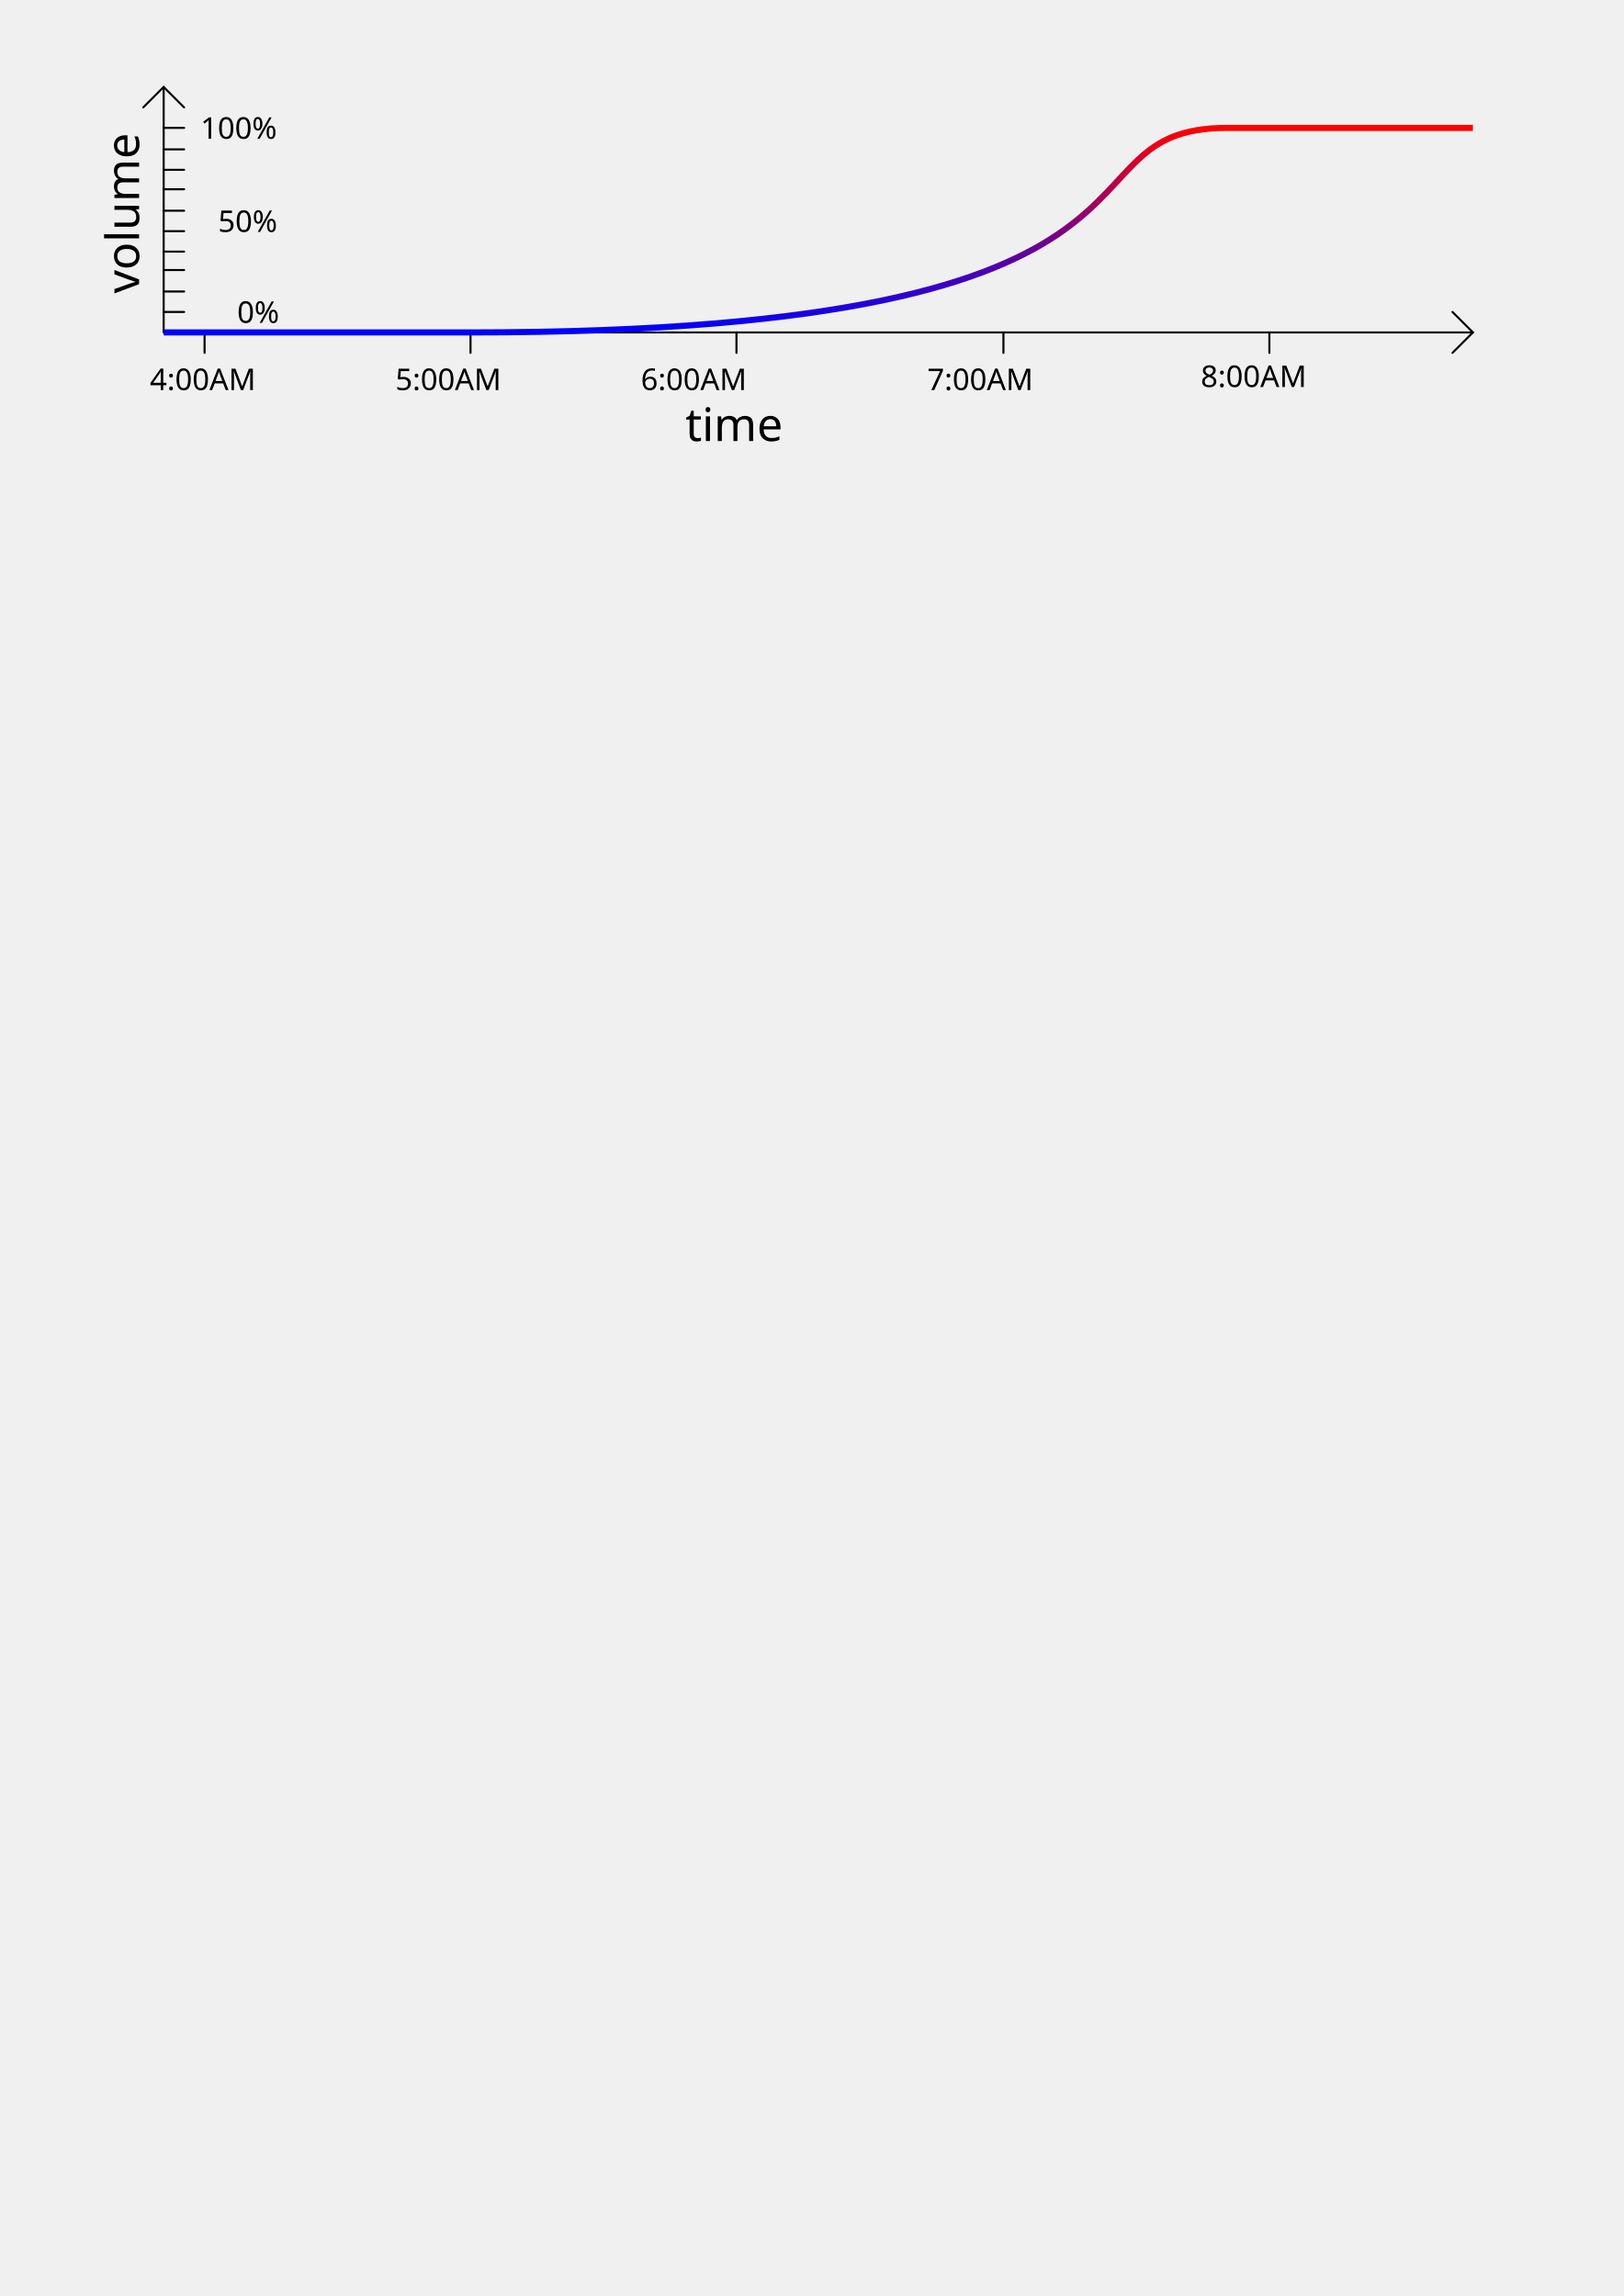
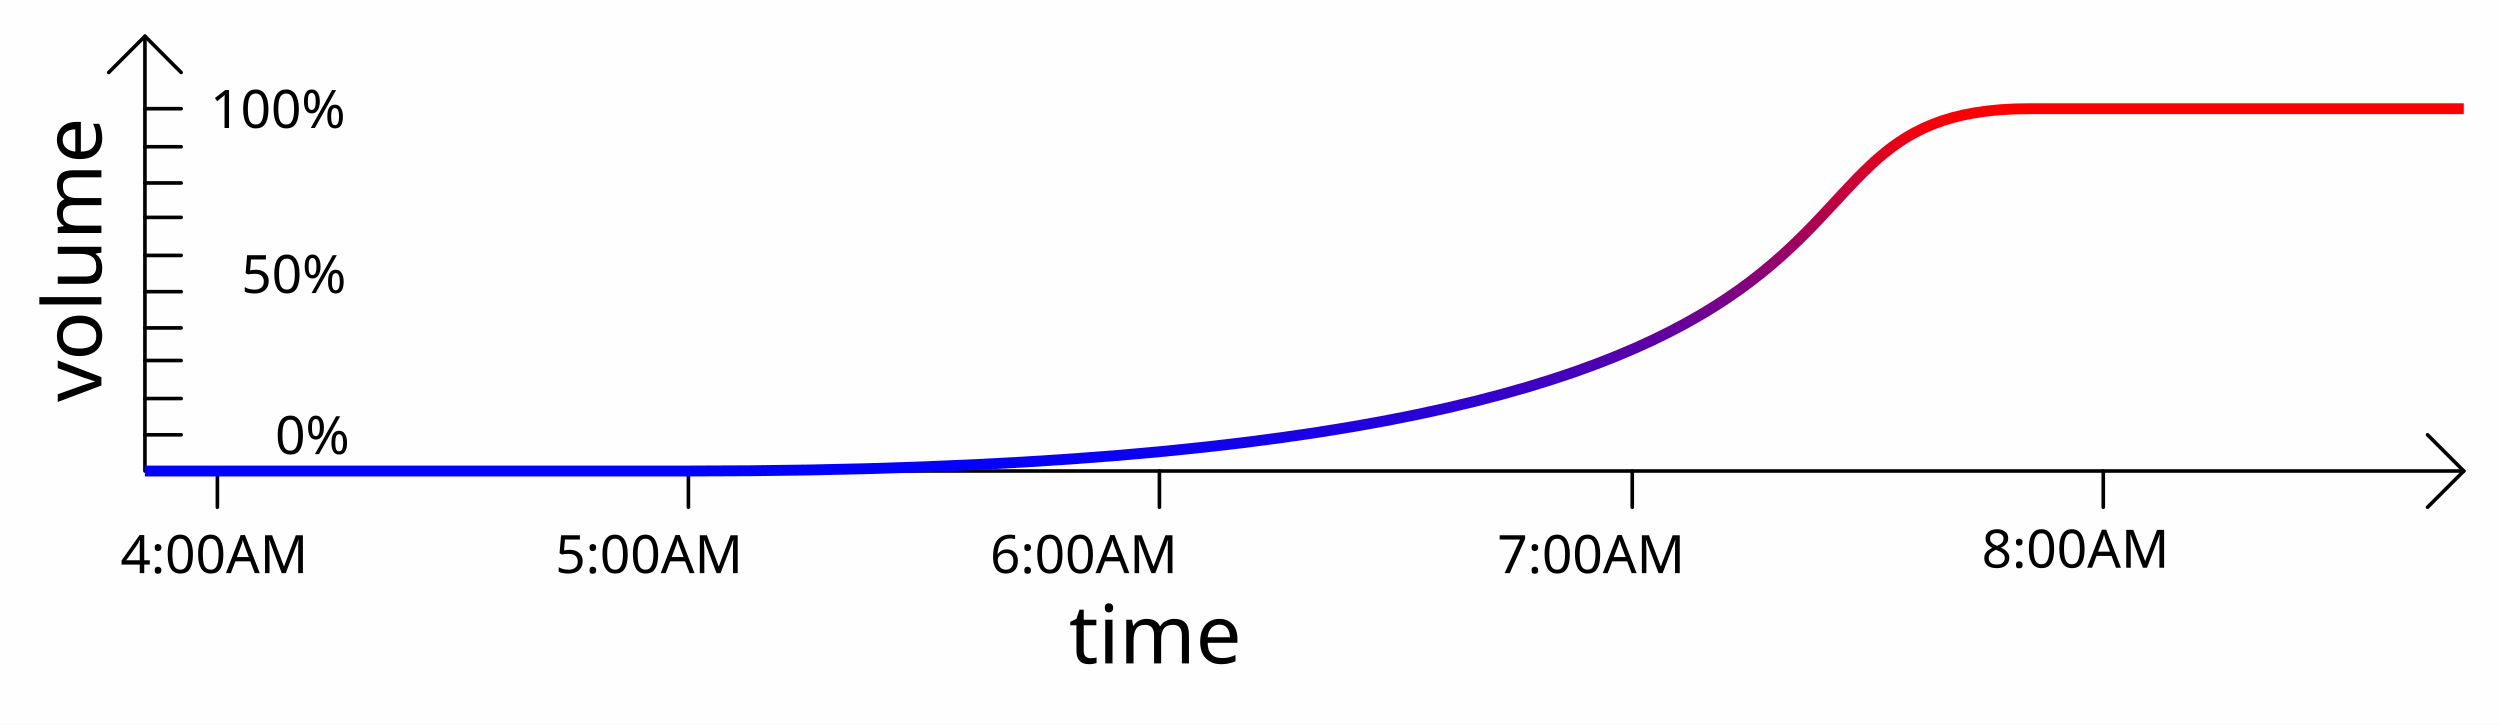
- <svg xmlns="http://www.w3.org/2000/svg" xmlns:xlink="http://www.w3.org/1999/xlink" width="210mm" height="297mm" viewBox="0 0 210 297" version="1.1" id="svg8">
+ <svg xmlns="http://www.w3.org/2000/svg" xmlns:xlink="http://www.w3.org/1999/xlink" width="182.562mm" height="52.917mm" viewBox="0 0 182.562 52.917" version="1.1" id="svg8">
  <defs id="defs2">
    <linearGradient id="linearGradient8521">
      <stop style="stop-color:#ff0000;stop-opacity:1" offset="0" id="stop8517" />
      <stop style="stop-color:#0000ff;stop-opacity:1" offset="1" id="stop8519" />
    </linearGradient>
    <linearGradient xlink:href="#linearGradient8521" id="linearGradient8523" x1="158.75" y1="16.542" x2="158.75" y2="43" gradientUnits="userSpaceOnUse" />
  </defs>
-   <g id="layer1">
+   <g id="layer1" transform="translate(-10.58333,-8.604171)">
+     <rect style="opacity:0.9;fill:#ffffff;fill-opacity:1;stroke:none;stroke-width:0.794;stroke-linecap:round;stroke-linejoin:round;stroke-miterlimit:4;stroke-dasharray:none;stroke-opacity:1" id="rect8546" width="182.562" height="52.917" x="10.583" y="8.604" />
    <path style="fill:none;fill-rule:evenodd;stroke:#000000;stroke-width:0.265px;stroke-linecap:round;stroke-linejoin:round;stroke-opacity:1" d="M 190.5,43 H 21.167 V 11.25 l -2.646,2.646" id="path8419" />
    <path style="fill:none;fill-rule:evenodd;stroke:#000000;stroke-width:0.265px;stroke-linecap:round;stroke-linejoin:round;stroke-opacity:1" d="M 21.167,11.25 23.812,13.896" id="path8421" />
    <path style="fill:none;fill-rule:evenodd;stroke:#000000;stroke-width:0.265px;stroke-linecap:round;stroke-linejoin:round;stroke-opacity:1" d="M 187.854,45.646 190.5,43 187.854,40.354" id="path8423" />
-     <text xml:space="preserve" style="font-style:normal;font-weight:normal;font-size:5.953px;line-height:6.615px;font-family:Sans;letter-spacing:0px;word-spacing:0px;fill:#000000;fill-opacity:1;stroke:none;stroke-width:0.265px;stroke-linecap:butt;stroke-linejoin:round;stroke-opacity:1;" x="-37.958" y="17.991" id="text8427" transform="rotate(-90)">
-       <tspan id="tspan8425" x="-37.958" y="17.991" style="stroke-width:0.265px;stroke-linejoin:round;">volume</tspan>
+     <text xml:space="preserve" style="font-style:normal;font-weight:normal;font-size:5.953px;line-height:6.615px;font-family:Sans;letter-spacing:0px;word-spacing:0px;fill:#000000;fill-opacity:1;stroke:none;stroke-width:0.265px;stroke-linecap:butt;stroke-linejoin:round;stroke-opacity:1" x="-37.958" y="17.991" id="text8427" transform="rotate(-90)">
+       <tspan id="tspan8425" x="-37.958" y="17.991" style="stroke-width:0.265px;stroke-linejoin:round">volume</tspan>
    </text>
-     <text xml:space="preserve" style="font-style:normal;font-weight:normal;font-size:5.953px;line-height:6.615px;font-family:Sans;letter-spacing:0px;word-spacing:0px;fill:#000000;fill-opacity:1;stroke:none;stroke-width:0.265px;stroke-linecap:butt;stroke-linejoin:round;stroke-opacity:1;" x="88.643" y="57.047" id="text8431">
-       <tspan id="tspan8429" x="88.643" y="57.047" style="stroke-width:0.265px;stroke-linejoin:round;">time</tspan>
+     <text xml:space="preserve" style="font-style:normal;font-weight:normal;font-size:5.953px;line-height:6.615px;font-family:Sans;letter-spacing:0px;word-spacing:0px;fill:#000000;fill-opacity:1;stroke:none;stroke-width:0.265px;stroke-linecap:butt;stroke-linejoin:round;stroke-opacity:1" x="88.643" y="57.047" id="text8431">
+       <tspan id="tspan8429" x="88.643" y="57.047" style="stroke-width:0.265px;stroke-linejoin:round">time</tspan>
    </text>
    <path style="fill:none;fill-rule:evenodd;stroke:#000000;stroke-width:0.265px;stroke-linecap:round;stroke-linejoin:round;stroke-opacity:1" d="m 95.25,43 v 2.646" id="path8433" />
    <path style="fill:none;fill-rule:evenodd;stroke:#000000;stroke-width:0.265px;stroke-linecap:round;stroke-linejoin:round;stroke-opacity:1" d="m 26.458,43 v 2.646" id="path8435" />
    <path style="fill:none;fill-rule:evenodd;stroke:#000000;stroke-width:0.265px;stroke-linecap:round;stroke-linejoin:round;stroke-opacity:1" d="m 60.854,43 v 2.646" id="path8437" />
    <path style="fill:none;fill-rule:evenodd;stroke:#000000;stroke-width:0.265px;stroke-linecap:round;stroke-linejoin:round;stroke-opacity:1" d="m 164.174,43 v 2.646" id="path8439" />
    <path style="fill:none;fill-rule:evenodd;stroke:#000000;stroke-width:0.265px;stroke-linecap:round;stroke-linejoin:round;stroke-opacity:1" d="m 129.778,43 v 2.646 0" id="path8441" />
-     <text xml:space="preserve" style="font-style:normal;font-weight:normal;font-size:5.953px;line-height:6.615px;font-family:Sans;letter-spacing:0px;word-spacing:0px;fill:#000000;fill-opacity:1;stroke:none;stroke-width:0.265px;stroke-linecap:butt;stroke-linejoin:round;stroke-opacity:1;" x="19.383" y="50.456" id="text8451">
-       <tspan id="tspan8449" x="19.383" y="50.456" style="stroke-width:0.265px;font-size:3.881px;stroke-linejoin:round;">4:00AM</tspan>
+     <text xml:space="preserve" style="font-style:normal;font-weight:normal;font-size:5.953px;line-height:6.615px;font-family:Sans;letter-spacing:0px;word-spacing:0px;fill:#000000;fill-opacity:1;stroke:none;stroke-width:0.265px;stroke-linecap:butt;stroke-linejoin:round;stroke-opacity:1" x="19.383" y="50.456" id="text8451">
+       <tspan id="tspan8449" x="19.383" y="50.456" style="font-size:3.881px;stroke-width:0.265px;stroke-linejoin:round">4:00AM</tspan>
    </text>
-     <text xml:space="preserve" style="font-style:normal;font-weight:normal;font-size:5.953px;line-height:6.615px;font-family:Sans;letter-spacing:0px;word-spacing:0px;fill:#000000;fill-opacity:1;stroke:none;stroke-width:0.265px;stroke-linecap:butt;stroke-linejoin:round;stroke-opacity:1;" x="155.296" y="50.061" id="text8463">
-       <tspan id="tspan8461" x="155.296" y="50.061" style="stroke-width:0.265px;font-size:3.881px;stroke-linejoin:round;">8:00AM</tspan>
+     <text xml:space="preserve" style="font-style:normal;font-weight:normal;font-size:5.953px;line-height:6.615px;font-family:Sans;letter-spacing:0px;word-spacing:0px;fill:#000000;fill-opacity:1;stroke:none;stroke-width:0.265px;stroke-linecap:butt;stroke-linejoin:round;stroke-opacity:1" x="155.296" y="50.061" id="text8463">
+       <tspan id="tspan8461" x="155.296" y="50.061" style="font-size:3.881px;stroke-width:0.265px;stroke-linejoin:round">8:00AM</tspan>
    </text>
    <path style="fill:none;fill-rule:evenodd;stroke:#000000;stroke-width:0.265px;stroke-linecap:round;stroke-linejoin:round;stroke-opacity:1" d="M 21.167,16.542 H 23.812" id="path8467" />
    <path style="fill:none;fill-rule:evenodd;stroke:#000000;stroke-width:0.265px;stroke-linecap:round;stroke-linejoin:round;stroke-opacity:1" d="M 21.167,40.354 H 23.812" id="path8469" />
    <path style="fill:none;fill-rule:evenodd;stroke:#000000;stroke-width:0.265px;stroke-linecap:round;stroke-linejoin:round;stroke-opacity:1" d="M 21.167,37.708 H 23.812" id="path8471" />
    <path style="fill:none;fill-rule:evenodd;stroke:#000000;stroke-width:0.265px;stroke-linecap:round;stroke-linejoin:round;stroke-opacity:1" d="M 21.167,32.549 H 23.812" id="path8473" />
    <path id="path8475" d="M 21.167,34.93 H 23.812" style="fill:none;fill-rule:evenodd;stroke:#000000;stroke-width:0.265px;stroke-linecap:round;stroke-linejoin:round;stroke-opacity:1" />
    <path id="path8477" d="m 21.167,29.903 h 2.646" style="fill:none;fill-rule:evenodd;stroke:#000000;stroke-width:0.265px;stroke-linecap:round;stroke-linejoin:round;stroke-opacity:1" />
    <path style="fill:none;fill-rule:evenodd;stroke:#000000;stroke-width:0.265px;stroke-linecap:round;stroke-linejoin:round;stroke-opacity:1" d="m 21.167,27.257 h 2.646" id="path8479" />
    <path id="path8481" d="m 21.167,24.479 h 2.646" style="fill:none;fill-rule:evenodd;stroke:#000000;stroke-width:0.265px;stroke-linecap:round;stroke-linejoin:round;stroke-opacity:1" />
    <path style="fill:none;fill-rule:evenodd;stroke:#000000;stroke-width:0.265px;stroke-linecap:round;stroke-linejoin:round;stroke-opacity:1" d="m 21.167,21.966 h 2.646" id="path8483" />
    <path id="path8485" d="m 21.167,19.32 h 2.646" style="fill:none;fill-rule:evenodd;stroke:#000000;stroke-width:0.265px;stroke-linecap:round;stroke-linejoin:round;stroke-opacity:1" />
    <text xml:space="preserve" style="font-style:normal;font-weight:normal;font-size:5.953px;line-height:6.615px;font-family:Sans;letter-spacing:0px;word-spacing:0px;fill:#000000;fill-opacity:1;stroke:none;stroke-width:0.265px;stroke-linecap:butt;stroke-linejoin:round;stroke-opacity:1" x="28.206" y="30.003" id="text8489">
      <tspan id="tspan8487" x="28.206" y="30.003" style="font-size:3.881px;stroke-width:0.265px;stroke-linejoin:round">50%</tspan>
    </text>
    <text xml:space="preserve" style="font-style:normal;font-weight:normal;font-size:5.953px;line-height:6.615px;font-family:Sans;letter-spacing:0px;word-spacing:0px;fill:#000000;fill-opacity:1;stroke:none;stroke-width:0.265px;stroke-linecap:butt;stroke-linejoin:round;stroke-opacity:1" x="25.932" y="17.951" id="text8493">
      <tspan id="tspan8491" x="25.932" y="17.951" style="font-size:3.881px;stroke-width:0.265px;stroke-linejoin:round">100%</tspan>
    </text>
    <text xml:space="preserve" style="font-style:normal;font-weight:normal;font-size:5.953px;line-height:6.615px;font-family:Sans;letter-spacing:0px;word-spacing:0px;fill:#000000;fill-opacity:1;stroke:none;stroke-width:0.265px;stroke-linecap:butt;stroke-linejoin:round;stroke-opacity:1" x="30.677" y="41.764" id="text8497">
      <tspan id="tspan8495" x="30.677" y="41.764" style="font-size:3.881px;stroke-width:0.265px;stroke-linejoin:round">0%</tspan>
    </text>
    <path style="fill:none;fill-rule:evenodd;stroke:url(#linearGradient8523);stroke-width:0.794;stroke-linecap:butt;stroke-linejoin:round;stroke-miterlimit:4;stroke-dasharray:none;stroke-opacity:1" d="m 21.167,43 39.688,-9e-6 C 158.75,43 134.938,16.542 158.75,16.542 h 31.75" id="path8503" />
-     <text id="text8507" y="50.456" x="51.133" style="font-style:normal;font-weight:normal;font-size:5.953px;line-height:6.615px;font-family:Sans;letter-spacing:0px;word-spacing:0px;fill:#000000;fill-opacity:1;stroke:none;stroke-width:0.265px;stroke-linecap:butt;stroke-linejoin:round;stroke-opacity:1;" xml:space="preserve">
-       <tspan style="stroke-width:0.265px;font-size:3.881px;stroke-linejoin:round;" y="50.456" x="51.133" id="tspan8505">5:00AM</tspan>
+     <text id="text8507" y="50.456" x="51.133" style="font-style:normal;font-weight:normal;font-size:5.953px;line-height:6.615px;font-family:Sans;letter-spacing:0px;word-spacing:0px;fill:#000000;fill-opacity:1;stroke:none;stroke-width:0.265px;stroke-linecap:butt;stroke-linejoin:round;stroke-opacity:1" xml:space="preserve">
+       <tspan style="font-size:3.881px;stroke-width:0.265px;stroke-linejoin:round" y="50.456" x="51.133" id="tspan8505">5:00AM</tspan>
    </text>
-     <text xml:space="preserve" style="font-style:normal;font-weight:normal;font-size:5.953px;line-height:6.615px;font-family:Sans;letter-spacing:0px;word-spacing:0px;fill:#000000;fill-opacity:1;stroke:none;stroke-width:0.265px;stroke-linecap:butt;stroke-linejoin:round;stroke-opacity:1;" x="82.883" y="50.456" id="text8511">
-       <tspan id="tspan8509" x="82.883" y="50.456" style="stroke-width:0.265px;font-size:3.881px;stroke-linejoin:round;">6:00AM</tspan>
+     <text xml:space="preserve" style="font-style:normal;font-weight:normal;font-size:5.953px;line-height:6.615px;font-family:Sans;letter-spacing:0px;word-spacing:0px;fill:#000000;fill-opacity:1;stroke:none;stroke-width:0.265px;stroke-linecap:butt;stroke-linejoin:round;stroke-opacity:1" x="82.883" y="50.456" id="text8511">
+       <tspan id="tspan8509" x="82.883" y="50.456" style="font-size:3.881px;stroke-width:0.265px;stroke-linejoin:round">6:00AM</tspan>
    </text>
-     <text id="text8515" y="50.456" x="119.925" style="font-style:normal;font-weight:normal;font-size:5.953px;line-height:6.615px;font-family:Sans;letter-spacing:0px;word-spacing:0px;fill:#000000;fill-opacity:1;stroke:none;stroke-width:0.265px;stroke-linecap:butt;stroke-linejoin:round;stroke-opacity:1;" xml:space="preserve">
-       <tspan style="stroke-width:0.265px;font-size:3.881px;stroke-linejoin:round;" y="50.456" x="119.925" id="tspan8513">7:00AM</tspan>
+     <text id="text8515" y="50.456" x="119.925" style="font-style:normal;font-weight:normal;font-size:5.953px;line-height:6.615px;font-family:Sans;letter-spacing:0px;word-spacing:0px;fill:#000000;fill-opacity:1;stroke:none;stroke-width:0.265px;stroke-linecap:butt;stroke-linejoin:round;stroke-opacity:1" xml:space="preserve">
+       <tspan style="font-size:3.881px;stroke-width:0.265px;stroke-linejoin:round" y="50.456" x="119.925" id="tspan8513">7:00AM</tspan>
    </text>
  </g>
</svg>
